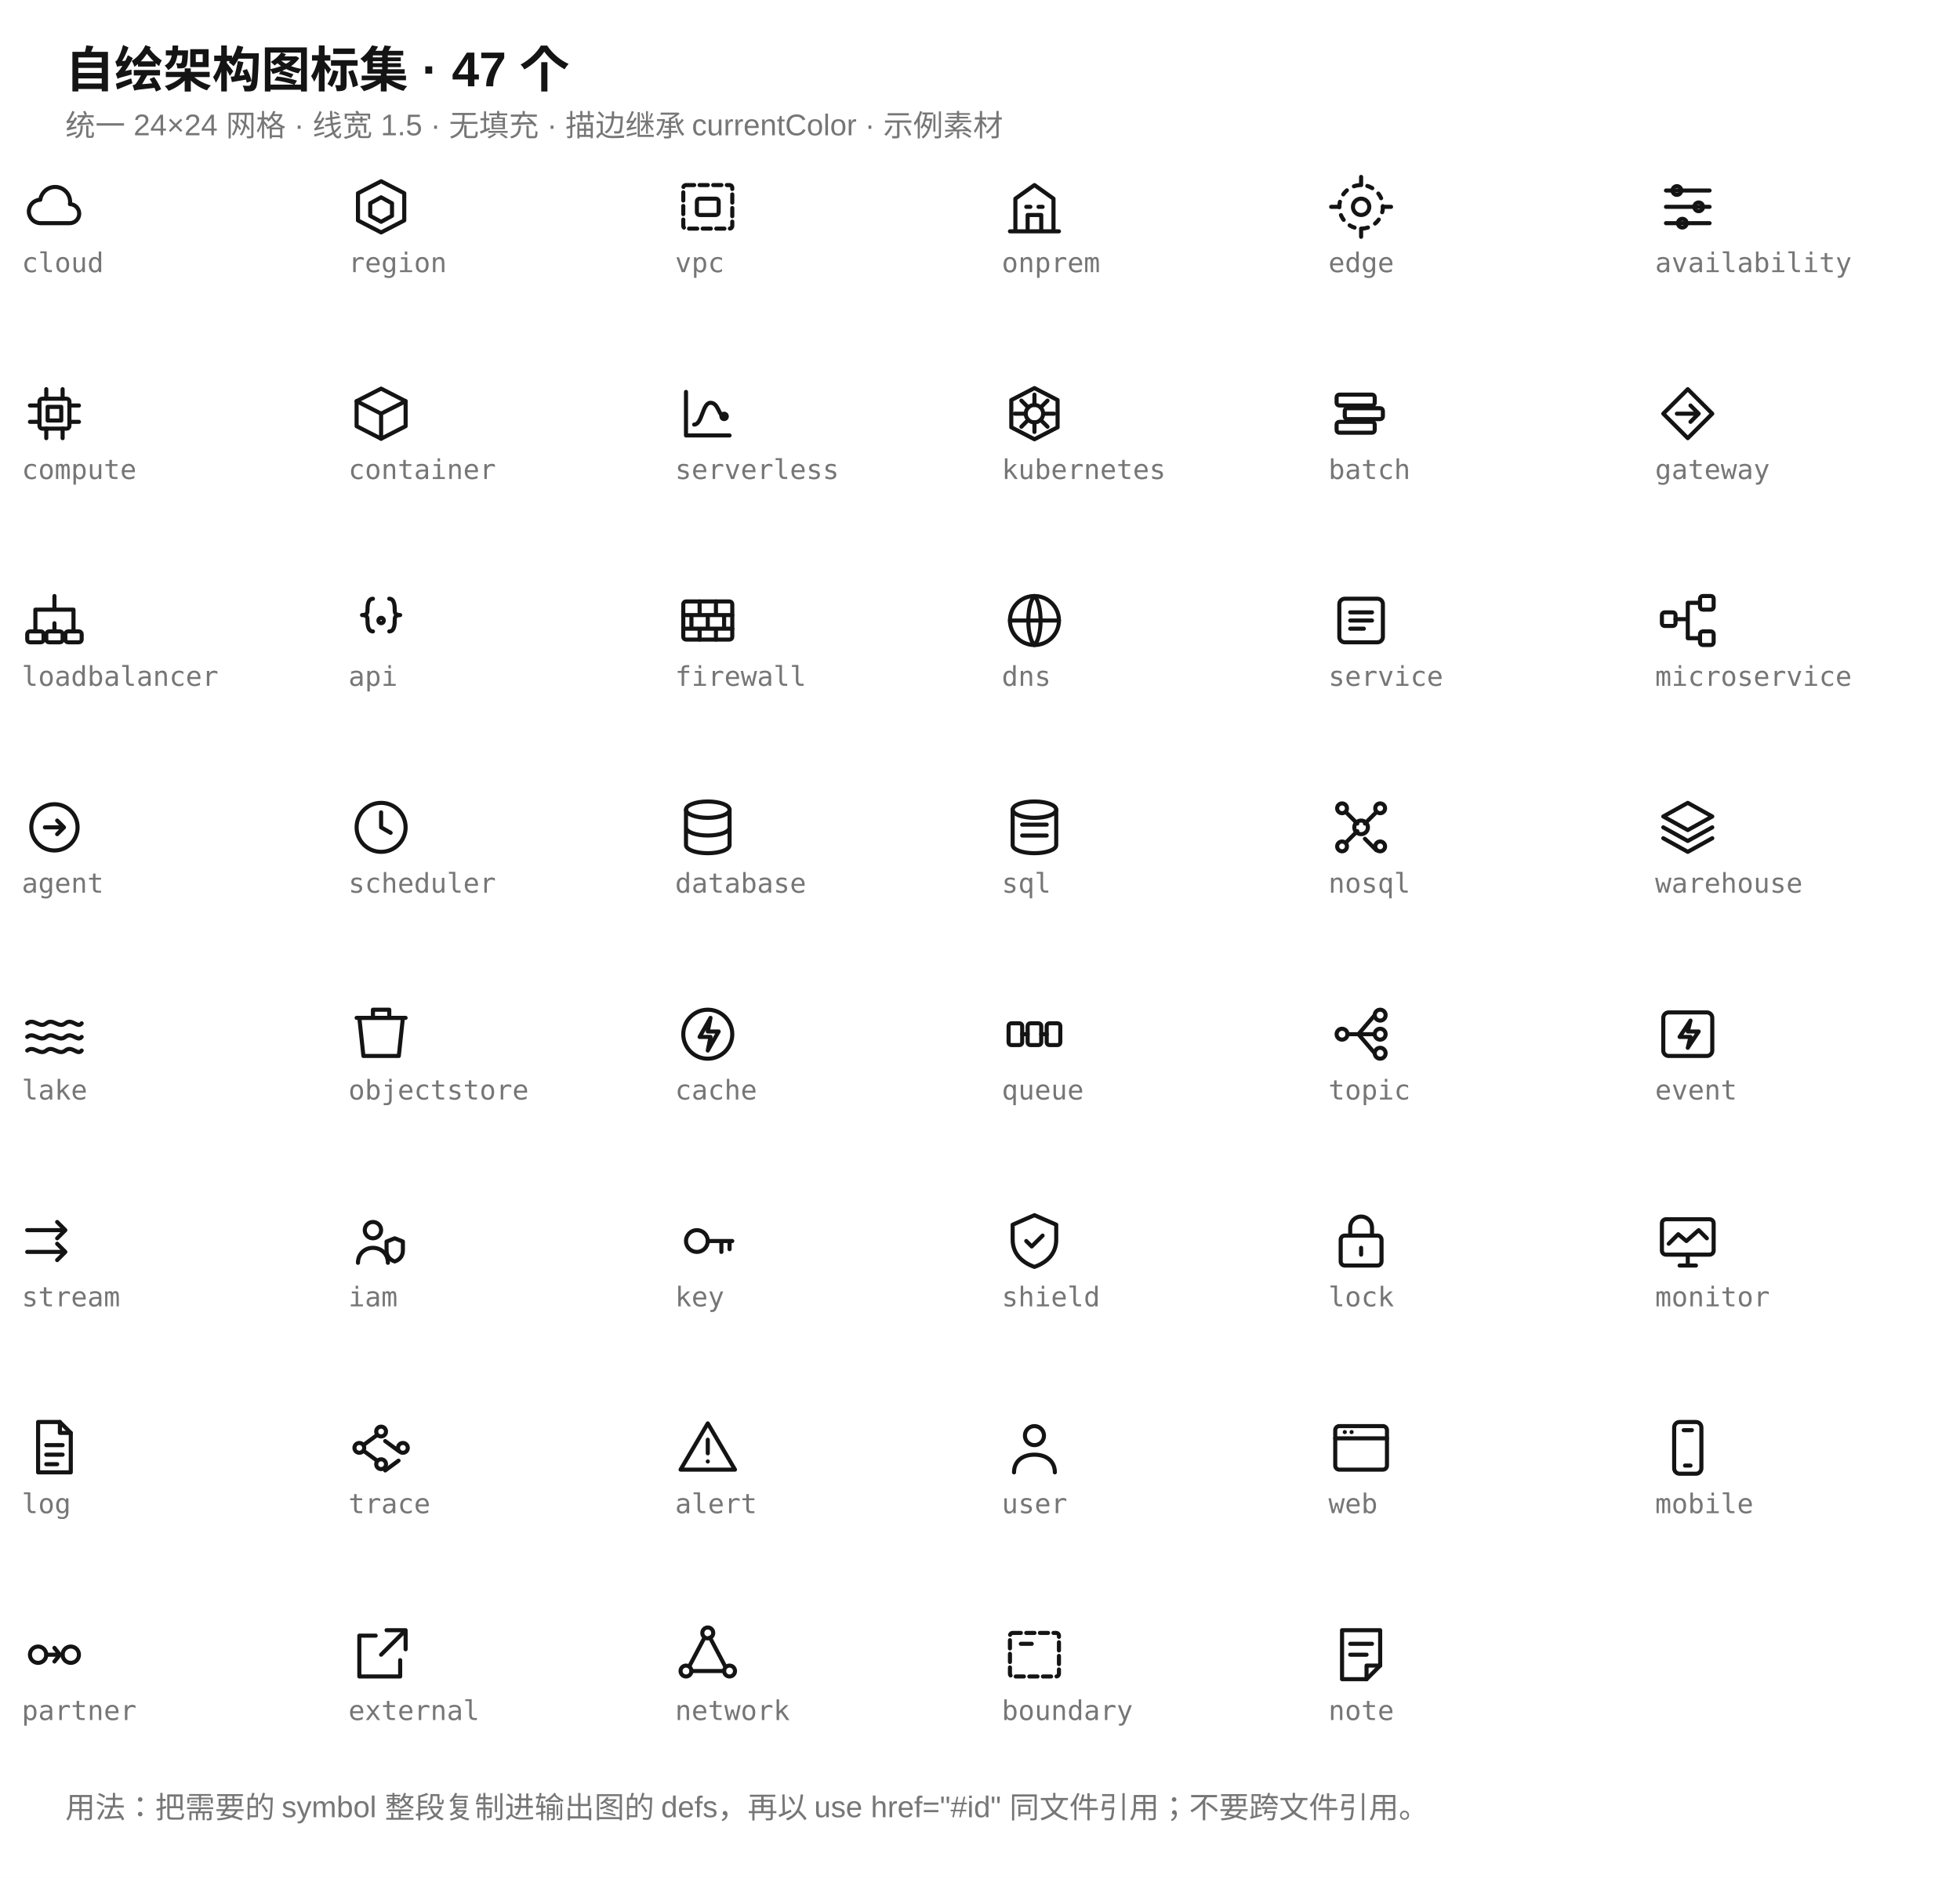
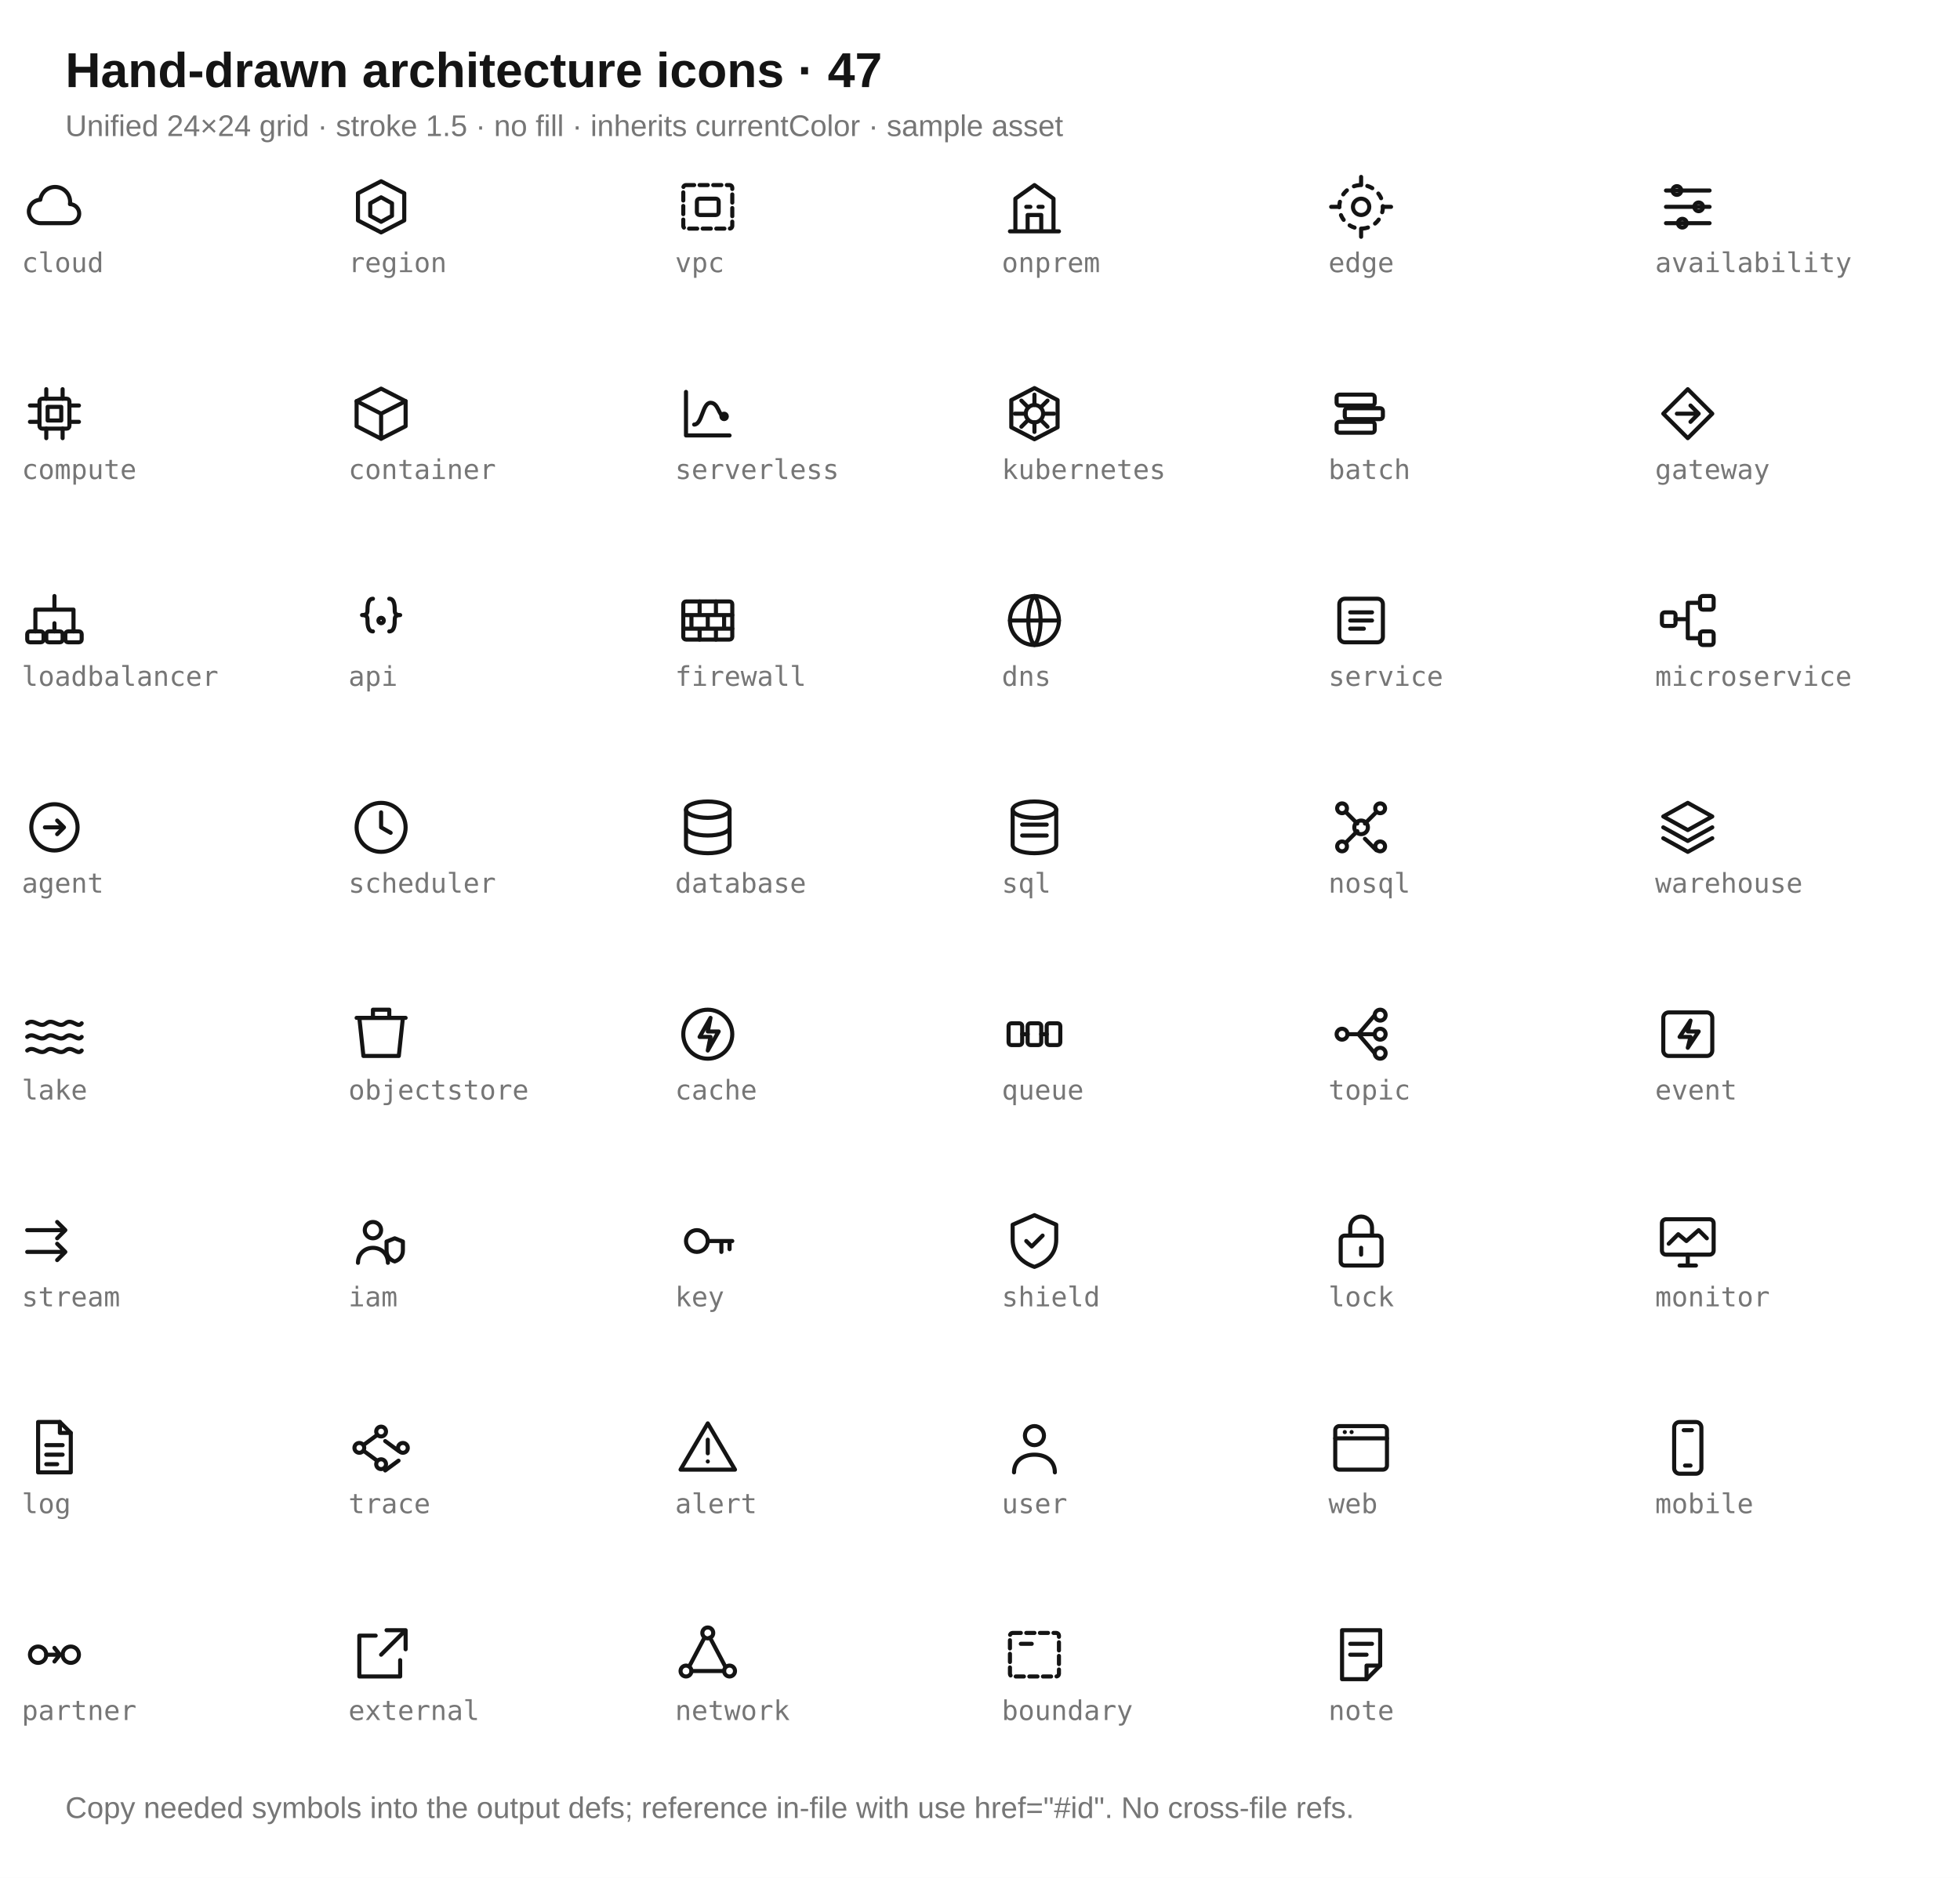
- <svg xmlns="http://www.w3.org/2000/svg" viewBox="0 0 720 690" width="720" height="690" role="img" aria-label="自绘架构图标集，47 个，统一 24 网格与 1.5 线宽">
+ <svg xmlns="http://www.w3.org/2000/svg" viewBox="0 0 720 690" width="720" height="690" role="img" aria-label="Hand-drawn architecture icon set, 47 icons, unified 24 grid and 1.5 stroke">
  <defs>
    <symbol id="icon-cloud" viewBox="0 0 24 24">
      <path d="M7 18h10.5a3.5 3.5 0 0 0 .2-7A5.5 5.5 0 0 0 6.8 9.4 4.3 4.3 0 0 0 7 18Z" />
    </symbol>
    <symbol id="icon-region" viewBox="0 0 24 24">
      <path d="M12 2.6 20.5 7v10L12 21.4 3.5 17V7Z" />
      <path d="M12 8.5 16 10.7v4.6L12 17.5 8 15.3v-4.6Z" />
    </symbol>
    <symbol id="icon-vpc" viewBox="0 0 24 24">
      <rect x="3" y="4" width="18" height="16" rx="1" stroke-dasharray="3 2" />
      <rect x="8" y="9" width="8" height="6" rx="1" />
    </symbol>
    <symbol id="icon-onprem" viewBox="0 0 24 24">
      <path d="M3 21h18M5 21V9l7-5 7 5v12M9.5 21v-6h5v6M9 12h1.5M13.5 12H15" />
    </symbol>
    <symbol id="icon-edge" viewBox="0 0 24 24">
      <circle cx="12" cy="12" r="3" />
      <circle cx="12" cy="12" r="8" stroke-dasharray="2 3" />
      <path d="M12 1v3M12 20v3M1 12h3M20 12h3" />
    </symbol>
    <symbol id="icon-availability" viewBox="0 0 24 24">
      <path d="M4 6h16M4 12h16M4 18h16" />
      <circle cx="8" cy="6" r="1.6" />
      <circle cx="16" cy="12" r="1.6" />
      <circle cx="10" cy="18" r="1.6" />
    </symbol>
    <symbol id="icon-compute" viewBox="0 0 24 24">
      <rect x="6.5" y="6.5" width="11" height="11" rx="1" />
      <rect x="9.5" y="9.5" width="5" height="5" />
      <path d="M9 3v3.5M15 3v3.5M9 17.5V21M15 17.5V21M3 9h3.5M3 15h3.5M17.5 9H21M17.5 15H21" />
    </symbol>
    <symbol id="icon-container" viewBox="0 0 24 24">
      <path d="M12 2.8 21 7.4v9.2L12 21.2 3 16.6V7.4Z" />
      <path d="M3 7.4 12 12l9-4.6M12 12v9.2" />
    </symbol>
    <symbol id="icon-serverless" viewBox="0 0 24 24">
      <path d="M4 20V4M4 20h16M7 16c3 0 3-8 6-8s3 5 5 5" />
      <circle cx="18" cy="13" r="1" />
    </symbol>
    <symbol id="icon-kubernetes" viewBox="0 0 24 24">
      <path d="M12 2.6 20.5 7v10L12 21.4 3.5 17V7Z" />
      <circle cx="12" cy="12" r="3.2" />
      <path d="M12 8.8V5M12 15.2v3.5M8.8 12h-4M15.2 12h4M9.7 9.7 7.2 7.2M14.3 14.3l2.5 2.5M14.3 9.7l2.5-2.5M9.7 14.3l-2.5 2.5" />
    </symbol>
    <symbol id="icon-batch" viewBox="0 0 24 24">
      <rect x="3" y="5" width="14" height="4" rx="1" />
      <rect x="6" y="10" width="14" height="4" rx="1" />
      <rect x="3" y="15" width="14" height="4" rx="1" />
    </symbol>
    <symbol id="icon-gateway" viewBox="0 0 24 24">
      <path d="M12 3 21 12l-9 9L3 12Z" />
      <path d="M8 12h8M13 9l3 3-3 3" />
    </symbol>
    <symbol id="icon-loadbalancer" viewBox="0 0 24 24">
      <path d="M12 3v5M12 8H5v5M12 8h7v5M5 13v3M12 13v3M19 13v3" />
      <rect x="2" y="16" width="6" height="4" rx="1" />
      <rect x="9" y="16" width="6" height="4" rx="1" />
      <rect x="16" y="16" width="6" height="4" rx="1" />
    </symbol>
    <symbol id="icon-api" viewBox="0 0 24 24">
      <path d="M9 4c-2 0-2 3-2 4s0 2-2 2c2 0 2 1 2 2s0 4 2 4M15 4c2 0 2 3 2 4s0 2 2 2c-2 0-2 1-2 2s0 4-2 4" />
      <circle cx="12" cy="12" r="1" />
    </symbol>
    <symbol id="icon-firewall" viewBox="0 0 24 24">
      <rect x="3" y="5" width="18" height="14" rx="1" />
      <path d="M3 10h18M3 15h18M9 5v5M15 5v5M6 10v5M12 10v5M18 10v5M9 15v4M15 15v4" />
    </symbol>
    <symbol id="icon-dns" viewBox="0 0 24 24">
      <circle cx="12" cy="12" r="9" />
      <path d="M3 12h18M12 3c3 3 3 15 0 18M12 3c-3 3-3 15 0 18" />
    </symbol>
    <symbol id="icon-service" viewBox="0 0 24 24">
      <rect x="4" y="4" width="16" height="16" rx="2" />
      <path d="M8 9h8M8 12h8M8 15h5" />
    </symbol>
    <symbol id="icon-microservice" viewBox="0 0 24 24">
      <rect x="2.5" y="9" width="5" height="5" rx="1" />
      <rect x="16.5" y="3" width="5" height="5" rx="1" />
      <rect x="16.5" y="16" width="5" height="5" rx="1" />
      <path d="M7.5 11.5H12V5.5h4.5M12 11.5v7h4.5" />
    </symbol>
    <symbol id="icon-agent" viewBox="0 0 24 24">
      <circle cx="12" cy="12" r="8.5" />
      <path d="M8.5 12h7M13 9.5l2.5 2.5-2.5 2.5" />
    </symbol>
    <symbol id="icon-scheduler" viewBox="0 0 24 24">
      <circle cx="12" cy="12" r="9" />
      <path d="M12 6.5V12l3.5 2" />
    </symbol>
    <symbol id="icon-database" viewBox="0 0 24 24">
      <ellipse cx="12" cy="5.5" rx="8" ry="3" />
      <path d="M4 5.5v13c0 1.7 3.6 3 8 3s8-1.3 8-3v-13M4 12c0 1.7 3.6 3 8 3s8-1.3 8-3" />
    </symbol>
    <symbol id="icon-sql" viewBox="0 0 24 24">
      <ellipse cx="12" cy="5.5" rx="8" ry="3" />
      <path d="M4 5.5v13c0 1.7 3.6 3 8 3s8-1.3 8-3v-13M7.5 11h9M7.5 15h9" />
    </symbol>
    <symbol id="icon-nosql" viewBox="0 0 24 24">
      <circle cx="12" cy="12" r="2.5" />
      <circle cx="5" cy="5" r="1.8" />
      <circle cx="19" cy="5" r="1.8" />
      <circle cx="5" cy="19" r="1.8" />
      <circle cx="19" cy="19" r="1.8" />
      <path d="m6.4 6.4 4.2 4.2m7-4.2-4.2 4.2m-7 7 4.2-4.2m7 7-4.2-4.2" />
    </symbol>
    <symbol id="icon-warehouse" viewBox="0 0 24 24">
      <path d="M3 8 12 3l9 5-9 5Z" />
      <path d="M3 12 12 17l9-5M3 16l9 5 9-5" />
    </symbol>
    <symbol id="icon-lake" viewBox="0 0 24 24">
      <path d="M2 8c2.5-2 4.5 2 7 0s4.5 2 7 0 4.5 2 6 0M2 13c2.5-2 4.5 2 7 0s4.5 2 7 0 4.5 2 6 0M2 18c2.5-2 4.5 2 7 0s4.5 2 7 0 4.5 2 6 0" />
    </symbol>
    <symbol id="icon-objectstore" viewBox="0 0 24 24">
      <path d="M4 6h16l-1.5 14h-13Z" />
      <path d="M3 6h18M9 3h6v3H9z" />
    </symbol>
    <symbol id="icon-cache" viewBox="0 0 24 24">
      <circle cx="12" cy="12" r="9" />
      <path d="M13 6 9 13h4l-1 5 4-7h-4Z" />
    </symbol>
    <symbol id="icon-queue" viewBox="0 0 24 24">
      <rect x="2.5" y="8" width="5" height="8" rx="1" />
      <rect x="9.5" y="8" width="5" height="8" rx="1" />
      <rect x="16.5" y="8" width="5" height="8" rx="1" />
      <path d="M7.5 12h2M14.5 12h2" />
    </symbol>
    <symbol id="icon-topic" viewBox="0 0 24 24">
      <circle cx="5" cy="12" r="2" />
      <circle cx="19" cy="5" r="2" />
      <circle cx="19" cy="12" r="2" />
      <circle cx="19" cy="19" r="2" />
      <path d="M7 12h4M11 12 17 5M11 12h6M11 12l6 7" />
    </symbol>
    <symbol id="icon-event" viewBox="0 0 24 24">
      <rect x="3" y="4" width="18" height="16" rx="2" />
      <path d="M13 7 9 13h4l-1 4 4-6h-4Z" />
    </symbol>
    <symbol id="icon-stream" viewBox="0 0 24 24">
      <path d="M2 8h14l-3-3m3 3-3 3M2 16h14l-3-3m3 3-3 3" />
    </symbol>
    <symbol id="icon-iam" viewBox="0 0 24 24">
      <circle cx="9" cy="8" r="3" />
      <path d="M3.5 20c0-3.3 2.5-5.5 5.5-5.5s5.5 2.2 5.5 5.5" />
      <path d="M17 11l3 1.2v3.3c0 2-1.2 3.4-3 4-1.8-.6-3-2-3-4v-3.3Z" />
    </symbol>
    <symbol id="icon-key" viewBox="0 0 24 24">
      <circle cx="8" cy="12" r="4" />
      <path d="M12 12h9M17 12v4M20 12v3" />
    </symbol>
    <symbol id="icon-shield" viewBox="0 0 24 24">
      <path d="M12 2.5 20 6v5.5c0 5-3.2 8.3-8 10-4.8-1.7-8-5-8-10V6Z" />
      <path d="m9 12 2 2 4-4" />
    </symbol>
    <symbol id="icon-lock" viewBox="0 0 24 24">
      <rect x="4.5" y="10" width="15" height="11" rx="1.5" />
      <path d="M8 10V7a4 4 0 0 1 8 0v3M12 14.5v2.5" />
    </symbol>
    <symbol id="icon-monitor" viewBox="0 0 24 24">
      <rect x="2.5" y="4" width="19" height="13" rx="1.5" />
      <path d="M9 21h6M12 17v4M5 13l3.5-3.5 3 2.5L16 8l3 3" />
    </symbol>
    <symbol id="icon-log" viewBox="0 0 24 24">
      <path d="M6 2.5h8l4 4V21H6Z" />
      <path d="M14 2.5v4h4M9 11h6M9 14.5h6M9 18h4" />
    </symbol>
    <symbol id="icon-trace" viewBox="0 0 24 24">
      <circle cx="4" cy="12" r="1.8" />
      <circle cx="12" cy="6" r="1.8" />
      <circle cx="12" cy="18" r="1.8" />
      <circle cx="20" cy="12" r="1.8" />
      <path d="m5.6 10.9 4.9-3.6m-4.9 5.8 4.9 3.6m3-7.2 4.9 3.6m-4.9 7.2 4.9-3.6" />
    </symbol>
    <symbol id="icon-alert" viewBox="0 0 24 24">
      <path d="M12 3 22 20H2Z" />
      <path d="M12 9v5M12 17h.01" />
    </symbol>
    <symbol id="icon-user" viewBox="0 0 24 24">
      <circle cx="12" cy="7.5" r="3.5" />
      <path d="M4.5 21c0-4 3-6.5 7.5-6.5s7.5 2.5 7.5 6.5" />
    </symbol>
    <symbol id="icon-web" viewBox="0 0 24 24">
      <rect x="2.5" y="4" width="19" height="16" rx="1.5" />
      <path d="M2.5 8.5h19M6 6.2h.01M8.5 6.2h.01" />
    </symbol>
    <symbol id="icon-mobile" viewBox="0 0 24 24">
      <rect x="7" y="2.5" width="10" height="19" rx="2" />
      <path d="M10.5 5.5h3M11 18.5h2" />
    </symbol>
    <symbol id="icon-partner" viewBox="0 0 24 24">
      <circle cx="6" cy="12" r="3" />
      <circle cx="18" cy="12" r="3" />
      <path d="M9 12h6M12 9.5 14 12l-2 2.5" />
    </symbol>
    <symbol id="icon-external" viewBox="0 0 24 24">
      <path d="M14 3h7v7M21 3l-9 9" />
      <path d="M19 14v6H4V5h6" />
    </symbol>
    <symbol id="icon-network" viewBox="0 0 24 24">
      <circle cx="12" cy="4" r="2" />
      <circle cx="4" cy="18" r="2" />
      <circle cx="20" cy="18" r="2" />
      <path d="m10.8 5.7-5.6 10.6m7.6-10.6 5.6 10.6M6 18h12" />
    </symbol>
    <symbol id="icon-boundary" viewBox="0 0 24 24">
      <rect x="3" y="4" width="18" height="16" rx="1" stroke-dasharray="3 2" />
      <path d="M7 8h4" />
    </symbol>
    <symbol id="icon-note" viewBox="0 0 24 24">
      <path d="M5 3h14v13l-5 5H5Z" />
      <path d="M19 16h-5v5M8 8h8M8 12h6" />
    </symbol>
  </defs>
  <rect x="0" y="0" width="720" height="690" fill="#FFFFFF" />
-   <text x="24" y="32" font-family="Arial,Helvetica,sans-serif" font-size="18" font-weight="600" fill="#141414">自绘架构图标集 · 47 个</text>
-   <text x="24" y="50" font-family="Arial,Helvetica,sans-serif" font-size="11" fill="#767676">统一 24×24 网格 · 线宽 1.5 · 无填充 · 描边继承 currentColor · 示例素材</text>
+   <text x="24" y="32" font-family="Arial,Helvetica,sans-serif" font-size="18" font-weight="600" fill="#141414">Hand-drawn architecture icons · 47</text>
+   <text x="24" y="50" font-family="Arial,Helvetica,sans-serif" font-size="11" fill="#767676">Unified 24×24 grid · stroke 1.5 · no fill · inherits currentColor · sample asset</text>
  <g fill="none" stroke="#141414" stroke-width="1.5" stroke-linecap="round" stroke-linejoin="round" font-family="ui-monospace,Menlo,Consolas,monospace" font-size="10">
    <use href="#icon-cloud" x="8" y="64" width="24" height="24" />
    <text x="8" y="100" fill="#767676" stroke="none">cloud</text>
    <use href="#icon-region" x="128" y="64" width="24" height="24" />
    <text x="128" y="100" fill="#767676" stroke="none">region</text>
    <use href="#icon-vpc" x="248" y="64" width="24" height="24" />
    <text x="248" y="100" fill="#767676" stroke="none">vpc</text>
    <use href="#icon-onprem" x="368" y="64" width="24" height="24" />
    <text x="368" y="100" fill="#767676" stroke="none">onprem</text>
    <use href="#icon-edge" x="488" y="64" width="24" height="24" />
    <text x="488" y="100" fill="#767676" stroke="none">edge</text>
    <use href="#icon-availability" x="608" y="64" width="24" height="24" />
    <text x="608" y="100" fill="#767676" stroke="none">availability</text>
    <use href="#icon-compute" x="8" y="140" width="24" height="24" />
    <text x="8" y="176" fill="#767676" stroke="none">compute</text>
    <use href="#icon-container" x="128" y="140" width="24" height="24" />
    <text x="128" y="176" fill="#767676" stroke="none">container</text>
    <use href="#icon-serverless" x="248" y="140" width="24" height="24" />
    <text x="248" y="176" fill="#767676" stroke="none">serverless</text>
    <use href="#icon-kubernetes" x="368" y="140" width="24" height="24" />
    <text x="368" y="176" fill="#767676" stroke="none">kubernetes</text>
    <use href="#icon-batch" x="488" y="140" width="24" height="24" />
    <text x="488" y="176" fill="#767676" stroke="none">batch</text>
    <use href="#icon-gateway" x="608" y="140" width="24" height="24" />
    <text x="608" y="176" fill="#767676" stroke="none">gateway</text>
    <use href="#icon-loadbalancer" x="8" y="216" width="24" height="24" />
    <text x="8" y="252" fill="#767676" stroke="none">loadbalancer</text>
    <use href="#icon-api" x="128" y="216" width="24" height="24" />
    <text x="128" y="252" fill="#767676" stroke="none">api</text>
    <use href="#icon-firewall" x="248" y="216" width="24" height="24" />
    <text x="248" y="252" fill="#767676" stroke="none">firewall</text>
    <use href="#icon-dns" x="368" y="216" width="24" height="24" />
    <text x="368" y="252" fill="#767676" stroke="none">dns</text>
    <use href="#icon-service" x="488" y="216" width="24" height="24" />
    <text x="488" y="252" fill="#767676" stroke="none">service</text>
    <use href="#icon-microservice" x="608" y="216" width="24" height="24" />
    <text x="608" y="252" fill="#767676" stroke="none">microservice</text>
    <use href="#icon-agent" x="8" y="292" width="24" height="24" />
    <text x="8" y="328" fill="#767676" stroke="none">agent</text>
    <use href="#icon-scheduler" x="128" y="292" width="24" height="24" />
    <text x="128" y="328" fill="#767676" stroke="none">scheduler</text>
    <use href="#icon-database" x="248" y="292" width="24" height="24" />
    <text x="248" y="328" fill="#767676" stroke="none">database</text>
    <use href="#icon-sql" x="368" y="292" width="24" height="24" />
    <text x="368" y="328" fill="#767676" stroke="none">sql</text>
    <use href="#icon-nosql" x="488" y="292" width="24" height="24" />
    <text x="488" y="328" fill="#767676" stroke="none">nosql</text>
    <use href="#icon-warehouse" x="608" y="292" width="24" height="24" />
    <text x="608" y="328" fill="#767676" stroke="none">warehouse</text>
    <use href="#icon-lake" x="8" y="368" width="24" height="24" />
    <text x="8" y="404" fill="#767676" stroke="none">lake</text>
    <use href="#icon-objectstore" x="128" y="368" width="24" height="24" />
    <text x="128" y="404" fill="#767676" stroke="none">objectstore</text>
    <use href="#icon-cache" x="248" y="368" width="24" height="24" />
    <text x="248" y="404" fill="#767676" stroke="none">cache</text>
    <use href="#icon-queue" x="368" y="368" width="24" height="24" />
    <text x="368" y="404" fill="#767676" stroke="none">queue</text>
    <use href="#icon-topic" x="488" y="368" width="24" height="24" />
    <text x="488" y="404" fill="#767676" stroke="none">topic</text>
    <use href="#icon-event" x="608" y="368" width="24" height="24" />
    <text x="608" y="404" fill="#767676" stroke="none">event</text>
    <use href="#icon-stream" x="8" y="444" width="24" height="24" />
    <text x="8" y="480" fill="#767676" stroke="none">stream</text>
    <use href="#icon-iam" x="128" y="444" width="24" height="24" />
    <text x="128" y="480" fill="#767676" stroke="none">iam</text>
    <use href="#icon-key" x="248" y="444" width="24" height="24" />
    <text x="248" y="480" fill="#767676" stroke="none">key</text>
    <use href="#icon-shield" x="368" y="444" width="24" height="24" />
    <text x="368" y="480" fill="#767676" stroke="none">shield</text>
    <use href="#icon-lock" x="488" y="444" width="24" height="24" />
    <text x="488" y="480" fill="#767676" stroke="none">lock</text>
    <use href="#icon-monitor" x="608" y="444" width="24" height="24" />
    <text x="608" y="480" fill="#767676" stroke="none">monitor</text>
    <use href="#icon-log" x="8" y="520" width="24" height="24" />
    <text x="8" y="556" fill="#767676" stroke="none">log</text>
    <use href="#icon-trace" x="128" y="520" width="24" height="24" />
    <text x="128" y="556" fill="#767676" stroke="none">trace</text>
    <use href="#icon-alert" x="248" y="520" width="24" height="24" />
    <text x="248" y="556" fill="#767676" stroke="none">alert</text>
    <use href="#icon-user" x="368" y="520" width="24" height="24" />
    <text x="368" y="556" fill="#767676" stroke="none">user</text>
    <use href="#icon-web" x="488" y="520" width="24" height="24" />
    <text x="488" y="556" fill="#767676" stroke="none">web</text>
    <use href="#icon-mobile" x="608" y="520" width="24" height="24" />
    <text x="608" y="556" fill="#767676" stroke="none">mobile</text>
    <use href="#icon-partner" x="8" y="596" width="24" height="24" />
    <text x="8" y="632" fill="#767676" stroke="none">partner</text>
    <use href="#icon-external" x="128" y="596" width="24" height="24" />
    <text x="128" y="632" fill="#767676" stroke="none">external</text>
    <use href="#icon-network" x="248" y="596" width="24" height="24" />
    <text x="248" y="632" fill="#767676" stroke="none">network</text>
    <use href="#icon-boundary" x="368" y="596" width="24" height="24" />
    <text x="368" y="632" fill="#767676" stroke="none">boundary</text>
    <use href="#icon-note" x="488" y="596" width="24" height="24" />
    <text x="488" y="632" fill="#767676" stroke="none">note</text>
  </g>
-   <text x="24" y="668" font-family="Arial,Helvetica,sans-serif" font-size="11" fill="#767676">用法：把需要的 symbol 整段复制进输出图的 defs，再以 use href="#id" 同文件引用；不要跨文件引用。</text>
+   <text x="24" y="668" font-family="Arial,Helvetica,sans-serif" font-size="11" fill="#767676">Copy needed symbols into the output defs; reference in-file with use href="#id". No cross-file refs.</text>
</svg>
